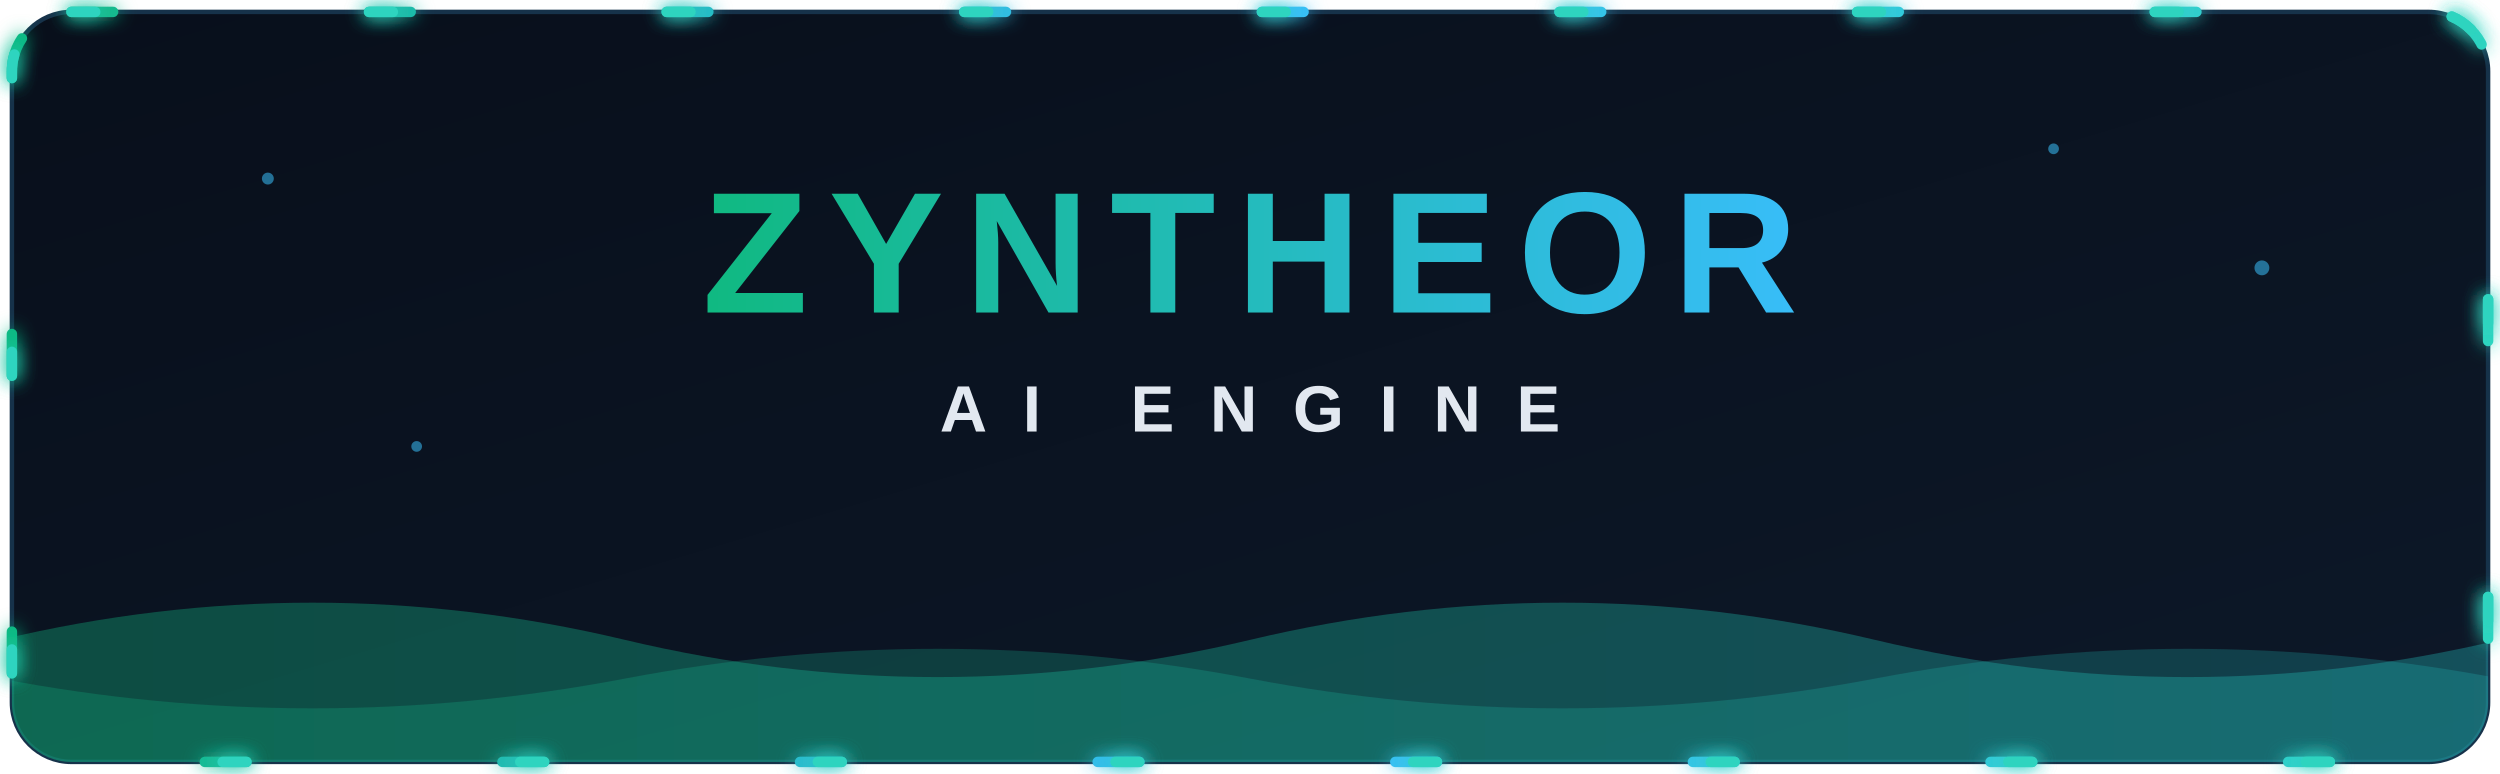
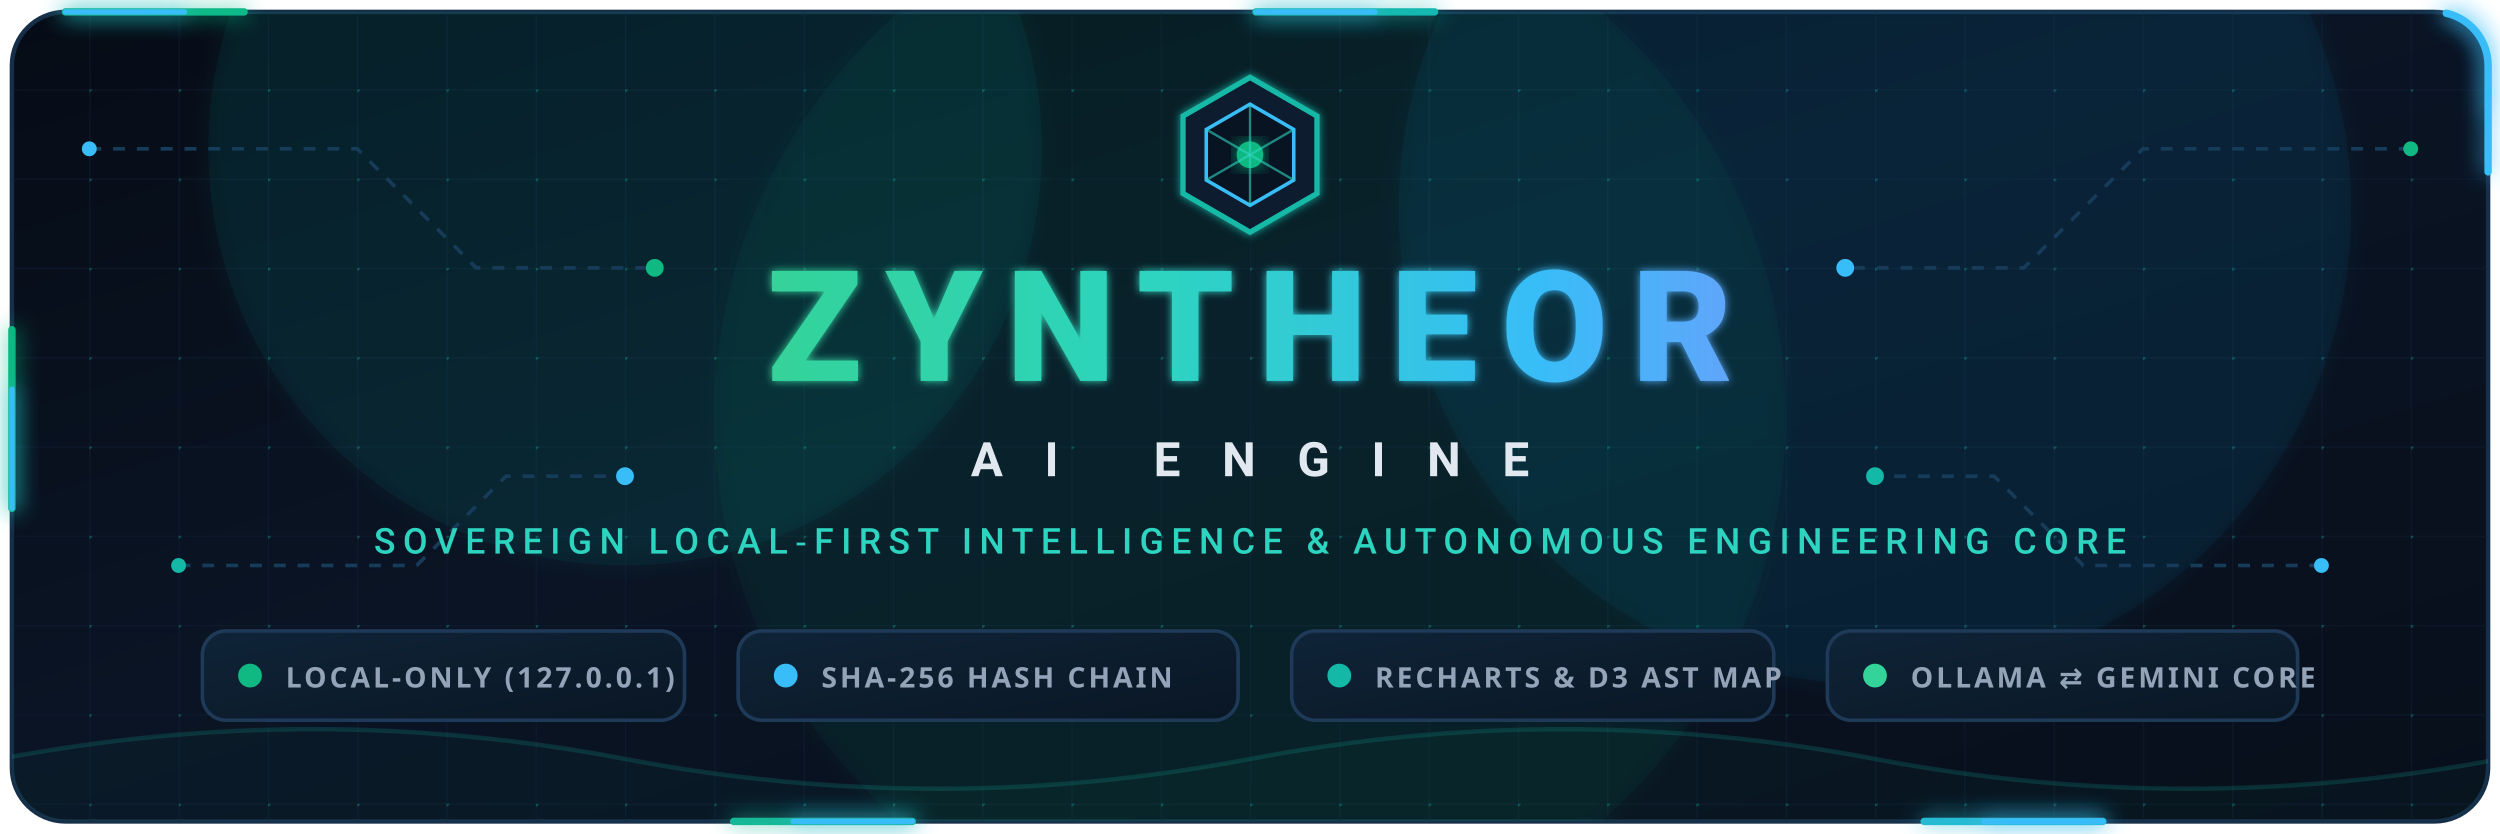
- <svg xmlns="http://www.w3.org/2000/svg" viewBox="0 0 840 260" width="840" height="260">
+ <svg xmlns="http://www.w3.org/2000/svg" viewBox="0 0 840 280" width="840" height="280" role="img" aria-label="ZYNTHEOR AI ENGINE - Sovereign Local-First Intelligence &amp; Autonomous Engineering Core">
  <defs>
-     <linearGradient id="bg" x1="0" y1="0" x2="1" y2="1">
-       <stop offset="0" stop-color="#080F1B" />
-       <stop offset="1" stop-color="#0D1828" />
+     <linearGradient id="hdr-bg" x1="0%" y1="0%" x2="100%" y2="100%">
+       <stop offset="0%" stop-color="#060C16" />
+       <stop offset="45%" stop-color="#0A1424" />
+       <stop offset="100%" stop-color="#080F1B" />
    </linearGradient>
-     <linearGradient id="run" x1="0" y1="0" x2="1" y2="0">
-       <stop offset="0" stop-color="#10B981" />
-       <stop offset=".5" stop-color="#38BDF8" />
-       <stop offset="1" stop-color="#2DD4BF" />
+     <linearGradient id="teal-cyan-glow" x1="0%" y1="0%" x2="100%" y2="0%">
+       <stop offset="0%" stop-color="#10B981" />
+       <stop offset="50%" stop-color="#14B8A6" />
+       <stop offset="100%" stop-color="#38BDF8" />
    </linearGradient>
-     <linearGradient id="ttl" x1="0" y1="0" x2="1" y2="0">
-       <stop offset="0" stop-color="#10B981" />
-       <stop offset="1" stop-color="#38BDF8" />
+     <linearGradient id="text-title-grad" x1="0%" y1="0%" x2="100%" y2="0%">
+       <stop offset="0%" stop-color="#34D399" />
+       <stop offset="40%" stop-color="#2DD4BF" />
+       <stop offset="80%" stop-color="#38BDF8" />
+       <stop offset="100%" stop-color="#60A5FA" />
    </linearGradient>
-     <linearGradient id="wv" x1="0" y1="0" x2="1" y2="0">
-       <stop offset="0" stop-color="#10B981" stop-opacity=".35" />
-       <stop offset="1" stop-color="#38BDF8" stop-opacity=".35" />
+     <linearGradient id="badge-glow" x1="0%" y1="0%" x2="100%" y2="100%">
+       <stop offset="0%" stop-color="#0F2438" />
+       <stop offset="100%" stop-color="#0A1624" />
    </linearGradient>
-     <clipPath id="c">
-       <rect x="4" y="4" width="832" height="252" rx="20" />
-     </clipPath>
-     <filter id="g" x="-20%" y="-20%" width="140%" height="140%">
-       <feGaussianBlur stdDeviation="3" result="b" />
+     <pattern id="hdr-grid" width="30" height="30" patternUnits="userSpaceOnUse">
+       <path d="M 30 0 L 0 0 0 30" fill="none" stroke="#132338" stroke-width="0.8" stroke-opacity="0.45" />
+       <circle cx="0" cy="0" r="1" fill="#14B8A6" fill-opacity="0.3" />
+     </pattern>
+     <filter id="hdr-neon" x="-20%" y="-20%" width="140%" height="140%">
+       <feGaussianBlur stdDeviation="3.5" result="blur" />
      <feMerge>
-         <feMergeNode in="b" />
+         <feMergeNode in="blur" />
        <feMergeNode in="SourceGraphic" />
      </feMerge>
    </filter>
+     <filter id="hdr-subtle-glow" x="-10%" y="-10%" width="120%" height="120%">
+       <feGaussianBlur stdDeviation="1.5" result="blur" />
+       <feMerge>
+         <feMergeNode in="blur" />
+         <feMergeNode in="SourceGraphic" />
+       </feMerge>
+     </filter>
+     <clipPath id="hdr-clip">
+       <rect x="4" y="4" width="832" height="272" rx="18" />
+     </clipPath>
  </defs>
-   <rect x="4" y="4" width="832" height="252" rx="20" fill="url(#bg)" stroke="#16324a" stroke-width="1.5" />
-   <g clip-path="url(#c)">
-     <path fill="url(#wv)" d="M0 215 Q105 190 210 215 T420 215 T630 215 T840 215 T1050 215 T1260 215 T1470 215 T1680 215 V260 H0 Z">
-       <animateTransform attributeName="transform" type="translate" from="0 0" to="-420 0" dur="8s" repeatCount="indefinite" />
-     </path>
-     <path fill="url(#wv)" opacity=".7" d="M0 228 Q105 248 210 228 T420 228 T630 228 T840 228 T1050 228 T1260 228 T1470 228 T1680 228 V260 H0 Z">
-       <animateTransform attributeName="transform" type="translate" from="-420 0" to="0 0" dur="11s" repeatCount="indefinite" />
-     </path>
+   <style>
+     @keyframes scan-track {
+       0% { stroke-dashoffset: 400; }
+       100% { stroke-dashoffset: 0; }
+     }
+     @keyframes core-pulse {
+       0%, 100% { transform: scale(1); opacity: 0.9; }
+       50% { transform: scale(1.06); opacity: 1; }
+     }
+     @keyframes node-blink {
+       0%, 100% { opacity: 0.3; }
+       50% { opacity: 0.95; }
+     }
+     @keyframes wave-float {
+       0% { transform: translateX(0); }
+       100% { transform: translateX(-420px); }
+     }
+     .track-anim {
+       stroke-dasharray: 60 340;
+       animation: scan-track 7s linear infinite;
+     }
+     .track-anim-rev {
+       stroke-dasharray: 40 360;
+       animation: scan-track 9s linear infinite reverse;
+     }
+     .pulse-node {
+       animation: node-blink 3s ease-in-out infinite;
+     }
+     .wave-slide {
+       animation: wave-float 14s linear infinite;
+     }
+     @media (prefers-reduced-motion: reduce) {
+       .track-anim, .track-anim-rev, .pulse-node, .wave-slide {
+         animation: none;
+       }
+     }
+   </style>
+   <rect x="4" y="4" width="832" height="272" rx="18" fill="url(#hdr-bg)" stroke="#162E48" stroke-width="1.5" />
+   <g clip-path="url(#hdr-clip)">
+     <rect x="4" y="4" width="832" height="272" fill="url(#hdr-grid)" />
+     <circle cx="210" cy="50" r="140" fill="#14B8A6" fill-opacity="0.06" filter="url(#hdr-neon)" />
+     <circle cx="630" cy="70" r="160" fill="#38BDF8" fill-opacity="0.05" filter="url(#hdr-neon)" />
+     <circle cx="420" cy="140" r="180" fill="#10B981" fill-opacity="0.04" filter="url(#hdr-neon)" />
+     <path d="M 30 50 L 120 50 L 160 90 L 220 90" fill="none" stroke="#163C5A" stroke-width="1.2" stroke-dasharray="4 4" />
+     <circle cx="30" cy="50" r="2.5" fill="#38BDF8" />
+     <circle cx="220" cy="90" r="3" fill="#10B981" class="pulse-node" />
+     <path d="M 60 190 L 140 190 L 170 160 L 210 160" fill="none" stroke="#163C5A" stroke-width="1.2" stroke-dasharray="4 4" />
+     <circle cx="60" cy="190" r="2.5" fill="#14B8A6" />
+     <circle cx="210" cy="160" r="3" fill="#38BDF8" class="pulse-node" />
+     <path d="M 810 50 L 720 50 L 680 90 L 620 90" fill="none" stroke="#163C5A" stroke-width="1.2" stroke-dasharray="4 4" />
+     <circle cx="810" cy="50" r="2.5" fill="#10B981" />
+     <circle cx="620" cy="90" r="3" fill="#38BDF8" class="pulse-node" />
+     <path d="M 780 190 L 700 190 L 670 160 L 630 160" fill="none" stroke="#163C5A" stroke-width="1.2" stroke-dasharray="4 4" />
+     <circle cx="780" cy="190" r="2.5" fill="#38BDF8" />
+     <circle cx="630" cy="160" r="3" fill="#14B8A6" class="pulse-node" />
+     <g class="wave-slide" fill="none" stroke="#14B8A6" stroke-opacity="0.18" stroke-width="1.5">
+       <path d="M 0 255 Q 105 235 210 255 T 420 255 T 630 255 T 840 255 T 1050 255 T 1260 255 V 280 H 0 Z" fill="#10B981" fill-opacity="0.04" />
+     </g>
  </g>
-   <g fill="#38BDF8" opacity=".55">
-     <circle cx="90" cy="60" r="2">
-       <animate attributeName="cy" values="60;48;60" dur="3s" repeatCount="indefinite" />
-     </circle>
-     <circle cx="760" cy="90" r="2.5">
-       <animate attributeName="cy" values="90;78;90" dur="4s" repeatCount="indefinite" />
-     </circle>
-     <circle cx="690" cy="50" r="1.8">
-       <animate attributeName="opacity" values=".2;1;.2" dur="2.5s" repeatCount="indefinite" />
-     </circle>
-     <circle cx="140" cy="150" r="1.8">
-       <animate attributeName="opacity" values="1;.2;1" dur="3.2s" repeatCount="indefinite" />
-     </circle>
+   <g transform="translate(420, 52)">
+     <polygon points="0,-26 22.5,-13 22.5,13 0,26 -22.5,13 -22.5,-13" fill="#0C1B2E" stroke="#14B8A6" stroke-width="1.8" filter="url(#hdr-subtle-glow)" />
+     <polygon points="0,-17 14.7,-8.5 14.7,8.5 0,17 -14.7,8.5 -14.7,-8.5" fill="#081422" stroke="#38BDF8" stroke-width="1.2" />
+     <circle cx="0" cy="0" r="4.5" fill="#10B981" filter="url(#hdr-neon)" />
+     <line x1="0" y1="-17" x2="0" y2="17" stroke="#2DD4BF" stroke-width="0.8" stroke-opacity="0.6" />
+     <line x1="-14.7" y1="-8.5" x2="14.7" y2="8.5" stroke="#2DD4BF" stroke-width="0.8" stroke-opacity="0.6" />
+     <line x1="-14.7" y1="8.5" x2="14.7" y2="-8.5" stroke="#2DD4BF" stroke-width="0.8" stroke-opacity="0.6" />
  </g>
-   <text x="420" y="105" text-anchor="middle" font-family="'Noto Sans Thai','Segoe UI',Arial,sans-serif" font-size="58" font-weight="800" letter-spacing="7" fill="url(#ttl)">ZYNTHEOR</text>
-   <text x="420" y="145" text-anchor="middle" font-family="'Noto Sans Thai','Segoe UI',Arial,sans-serif" font-size="22" font-weight="600" letter-spacing="12" fill="#E2E8F0">AI ENGINE</text>
-   <g font-family="'Noto Sans Thai','Segoe UI',Arial,sans-serif" font-size="15" letter-spacing="2" fill="#2DD4BF" text-anchor="middle">
-     <text x="420" y="185" opacity="0">Local-First AI Engineering Workspace
-       <animate attributeName="opacity" values="0;1;1;0;0" keyTimes="0;.05;.22;.27;1" dur="12s" begin="0s" repeatCount="indefinite" />
-     </text>
-     <text x="420" y="185" opacity="0">Cryptographic Governance · SHA-256 Hash Chain
-       <animate attributeName="opacity" values="0;1;1;0;0" keyTimes="0;.05;.22;.27;1" dur="12s" begin="3s" repeatCount="indefinite" />
-     </text>
-     <text x="420" y="185" opacity="0">Ollama ⇄ Gemini · Human-in-the-loop
-       <animate attributeName="opacity" values="0;1;1;0;0" keyTimes="0;.05;.22;.27;1" dur="12s" begin="6s" repeatCount="indefinite" />
-     </text>
-     <text x="420" y="185" opacity="0">Sovereign AI Workspace · Buffalo Edition
-       <animate attributeName="opacity" values="0;1;1;0;0" keyTimes="0;.05;.22;.27;1" dur="12s" begin="9s" repeatCount="indefinite" />
-     </text>
+   <text x="420" y="128" text-anchor="middle" font-family="'Noto Sans Thai','Segoe UI',-apple-system,BlinkMacSystemFont,Roboto,sans-serif" font-size="52" font-weight="900" letter-spacing="8" fill="url(#text-title-grad)" filter="url(#hdr-subtle-glow)">ZYNTHEOR</text>
+   <text x="420" y="160" text-anchor="middle" font-family="'Noto Sans Thai','Segoe UI',-apple-system,BlinkMacSystemFont,Roboto,sans-serif" font-size="16" font-weight="700" letter-spacing="14" fill="#E2E8F0">AI ENGINE</text>
+   <text x="420" y="186" text-anchor="middle" font-family="'Noto Sans Thai','Segoe UI',-apple-system,BlinkMacSystemFont,Roboto,sans-serif" font-size="12" font-weight="500" letter-spacing="2.5" fill="#2DD4BF">SOVEREIGN LOCAL-FIRST INTELLIGENCE &amp; AUTONOMOUS ENGINEERING CORE</text>
+   <g transform="translate(68, 212)">
+     <g transform="translate(0, 0)">
+       <rect x="0" y="0" width="162" height="30" rx="8" fill="url(#badge-glow)" stroke="#1E3A58" stroke-width="1.2" />
+       <circle cx="16" cy="15" r="4" fill="#10B981" />
+       <text x="28" y="19" font-family="'Noto Sans Thai','Segoe UI',sans-serif" font-size="9.5" font-weight="700" letter-spacing="1" fill="#94A3B8">LOCAL-ONLY (127.0.0.1)</text>
+     </g>
+     <g transform="translate(180, 0)">
+       <rect x="0" y="0" width="168" height="30" rx="8" fill="url(#badge-glow)" stroke="#1E3A58" stroke-width="1.2" />
+       <circle cx="16" cy="15" r="4" fill="#38BDF8" />
+       <text x="28" y="19" font-family="'Noto Sans Thai','Segoe UI',sans-serif" font-size="9.5" font-weight="700" letter-spacing="1" fill="#94A3B8">SHA-256 HASH CHAIN</text>
+     </g>
+     <g transform="translate(366, 0)">
+       <rect x="0" y="0" width="162" height="30" rx="8" fill="url(#badge-glow)" stroke="#1E3A58" stroke-width="1.2" />
+       <circle cx="16" cy="15" r="4" fill="#14B8A6" />
+       <text x="28" y="19" font-family="'Noto Sans Thai','Segoe UI',sans-serif" font-size="9.5" font-weight="700" letter-spacing="1" fill="#94A3B8">RECHARTS &amp; D3 AST MAP</text>
+     </g>
+     <g transform="translate(546, 0)">
+       <rect x="0" y="0" width="158" height="30" rx="8" fill="url(#badge-glow)" stroke="#1E3A58" stroke-width="1.2" />
+       <circle cx="16" cy="15" r="4" fill="#34D399" />
+       <text x="28" y="19" font-family="'Noto Sans Thai','Segoe UI',sans-serif" font-size="9.5" font-weight="700" letter-spacing="1" fill="#94A3B8">OLLAMA ⇄ GEMINI CORE</text>
+     </g>
  </g>
-   <rect x="4" y="4" width="832" height="252" rx="20" fill="none" stroke="url(#run)" stroke-width="3.5" stroke-linecap="round" pathLength="100" stroke-dasharray="14 86" filter="url(#g)">
-     <animate attributeName="stroke-dashoffset" from="100" to="0" dur="5s" repeatCount="indefinite" />
-   </rect>
-   <rect x="4" y="4" width="832" height="252" rx="20" fill="none" stroke="#2DD4BF" stroke-width="3.5" stroke-linecap="round" pathLength="100" stroke-dasharray="8 92" filter="url(#g)">
-     <animate attributeName="stroke-dashoffset" from="50" to="-50" dur="5s" repeatCount="indefinite" />
-   </rect>
+   <rect x="4" y="4" width="832" height="272" rx="18" fill="none" stroke="url(#teal-cyan-glow)" stroke-width="2.5" stroke-linecap="round" pathLength="400" class="track-anim" filter="url(#hdr-neon)" />
+   <rect x="4" y="4" width="832" height="272" rx="18" fill="none" stroke="#38BDF8" stroke-width="1.8" stroke-linecap="round" pathLength="400" class="track-anim-rev" filter="url(#hdr-neon)" />
</svg>
